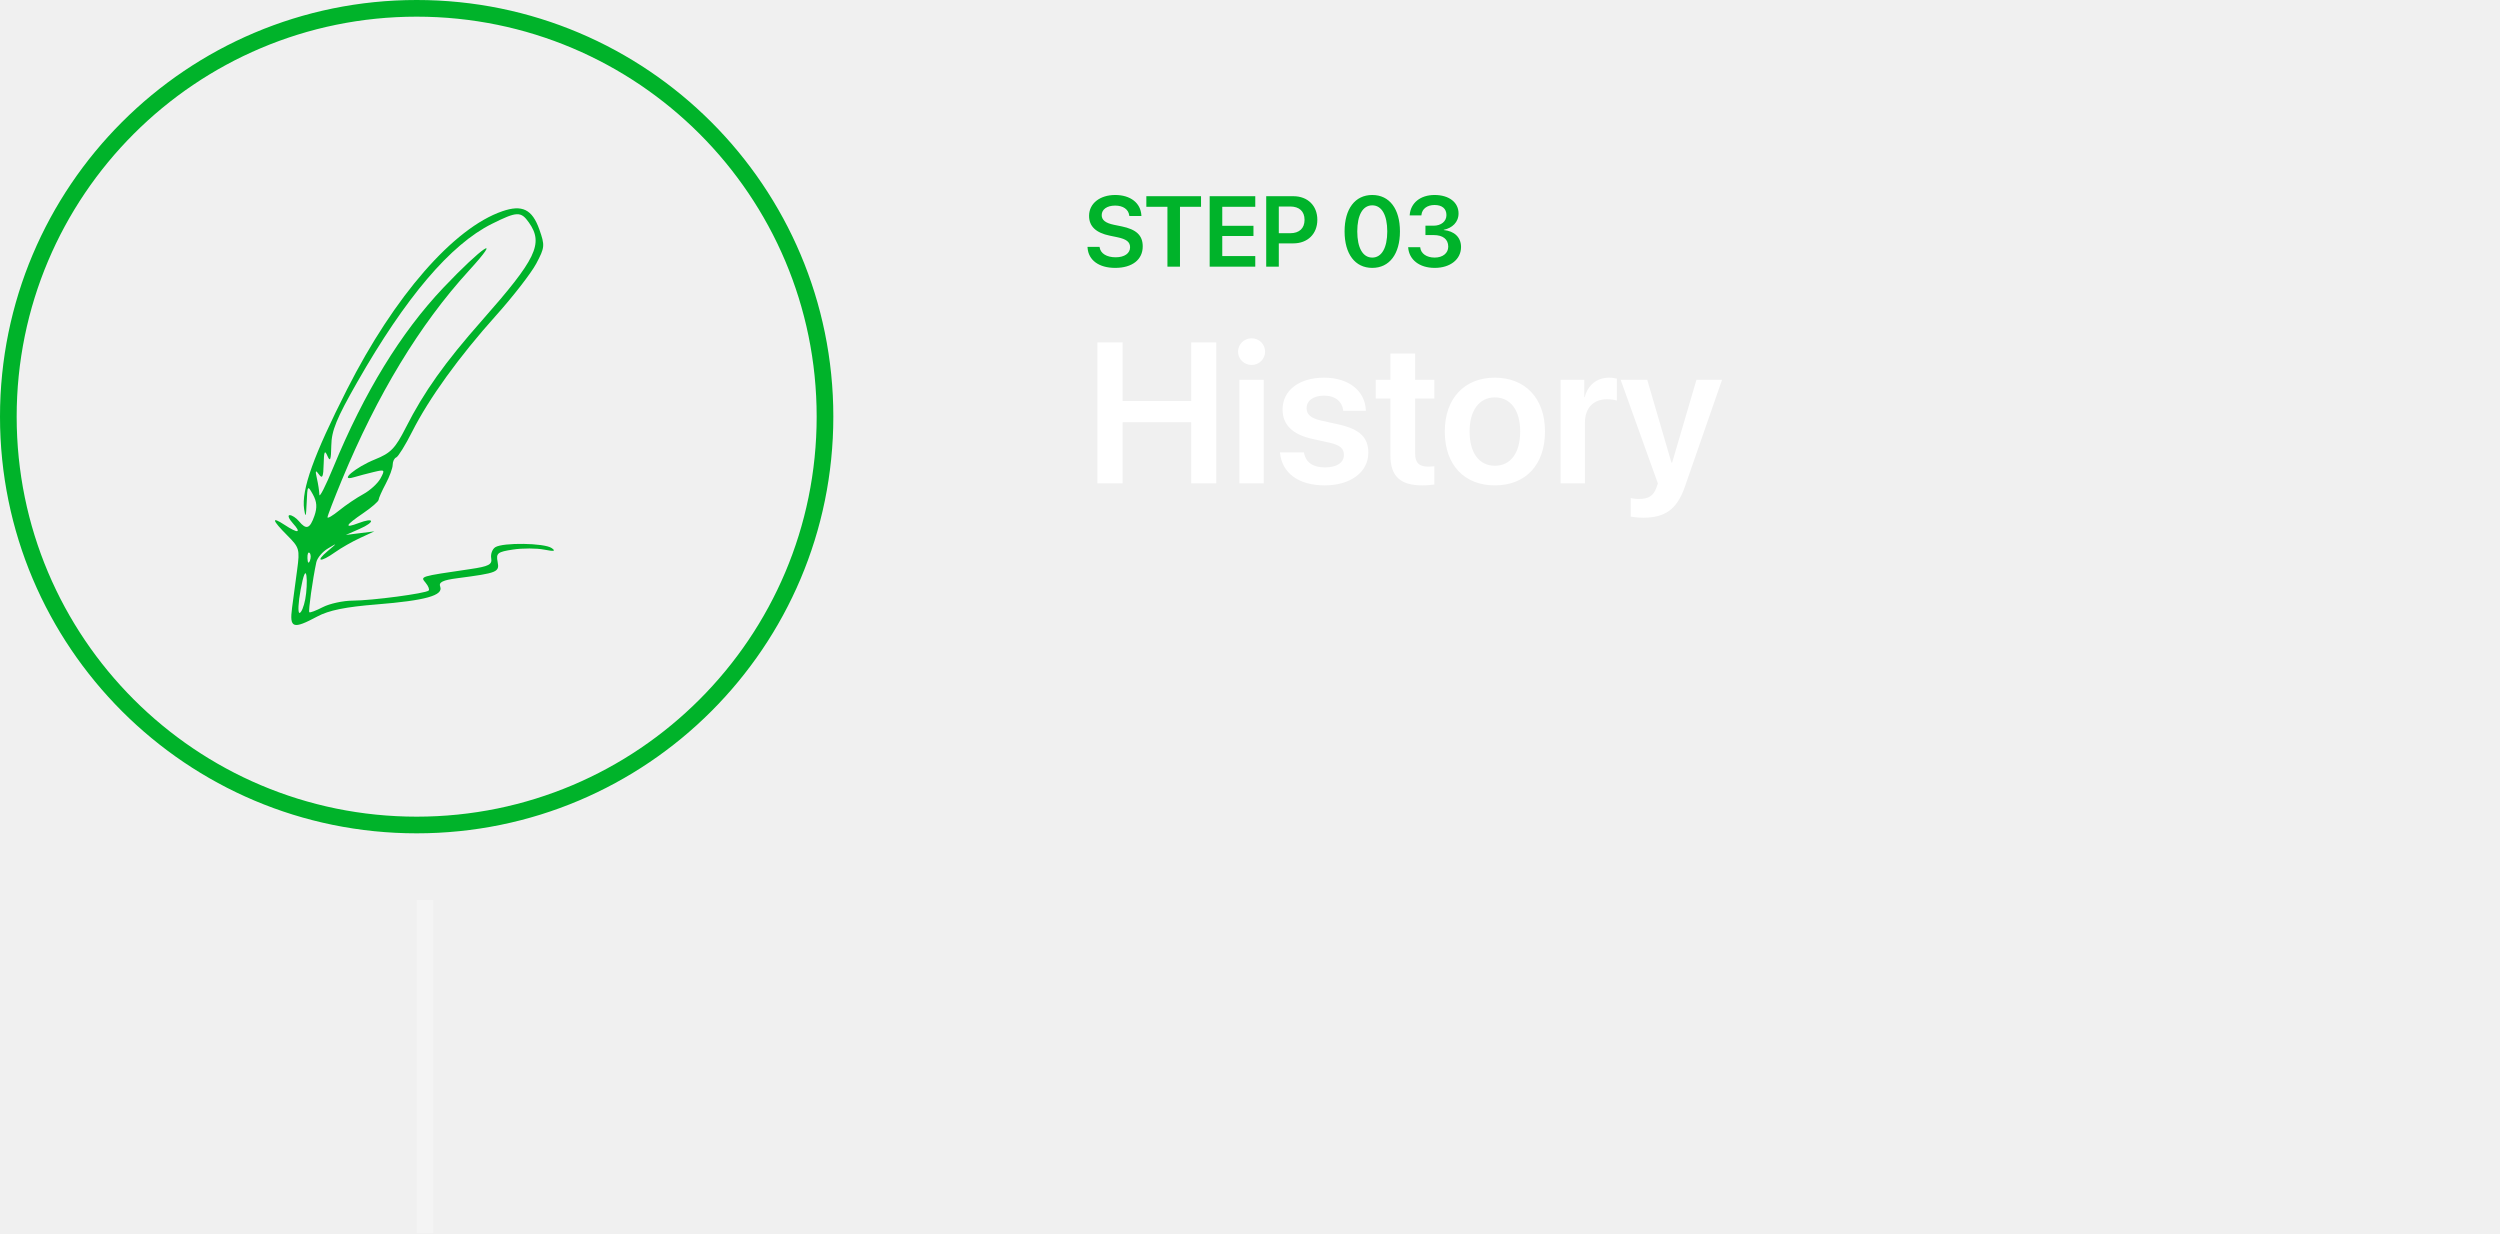
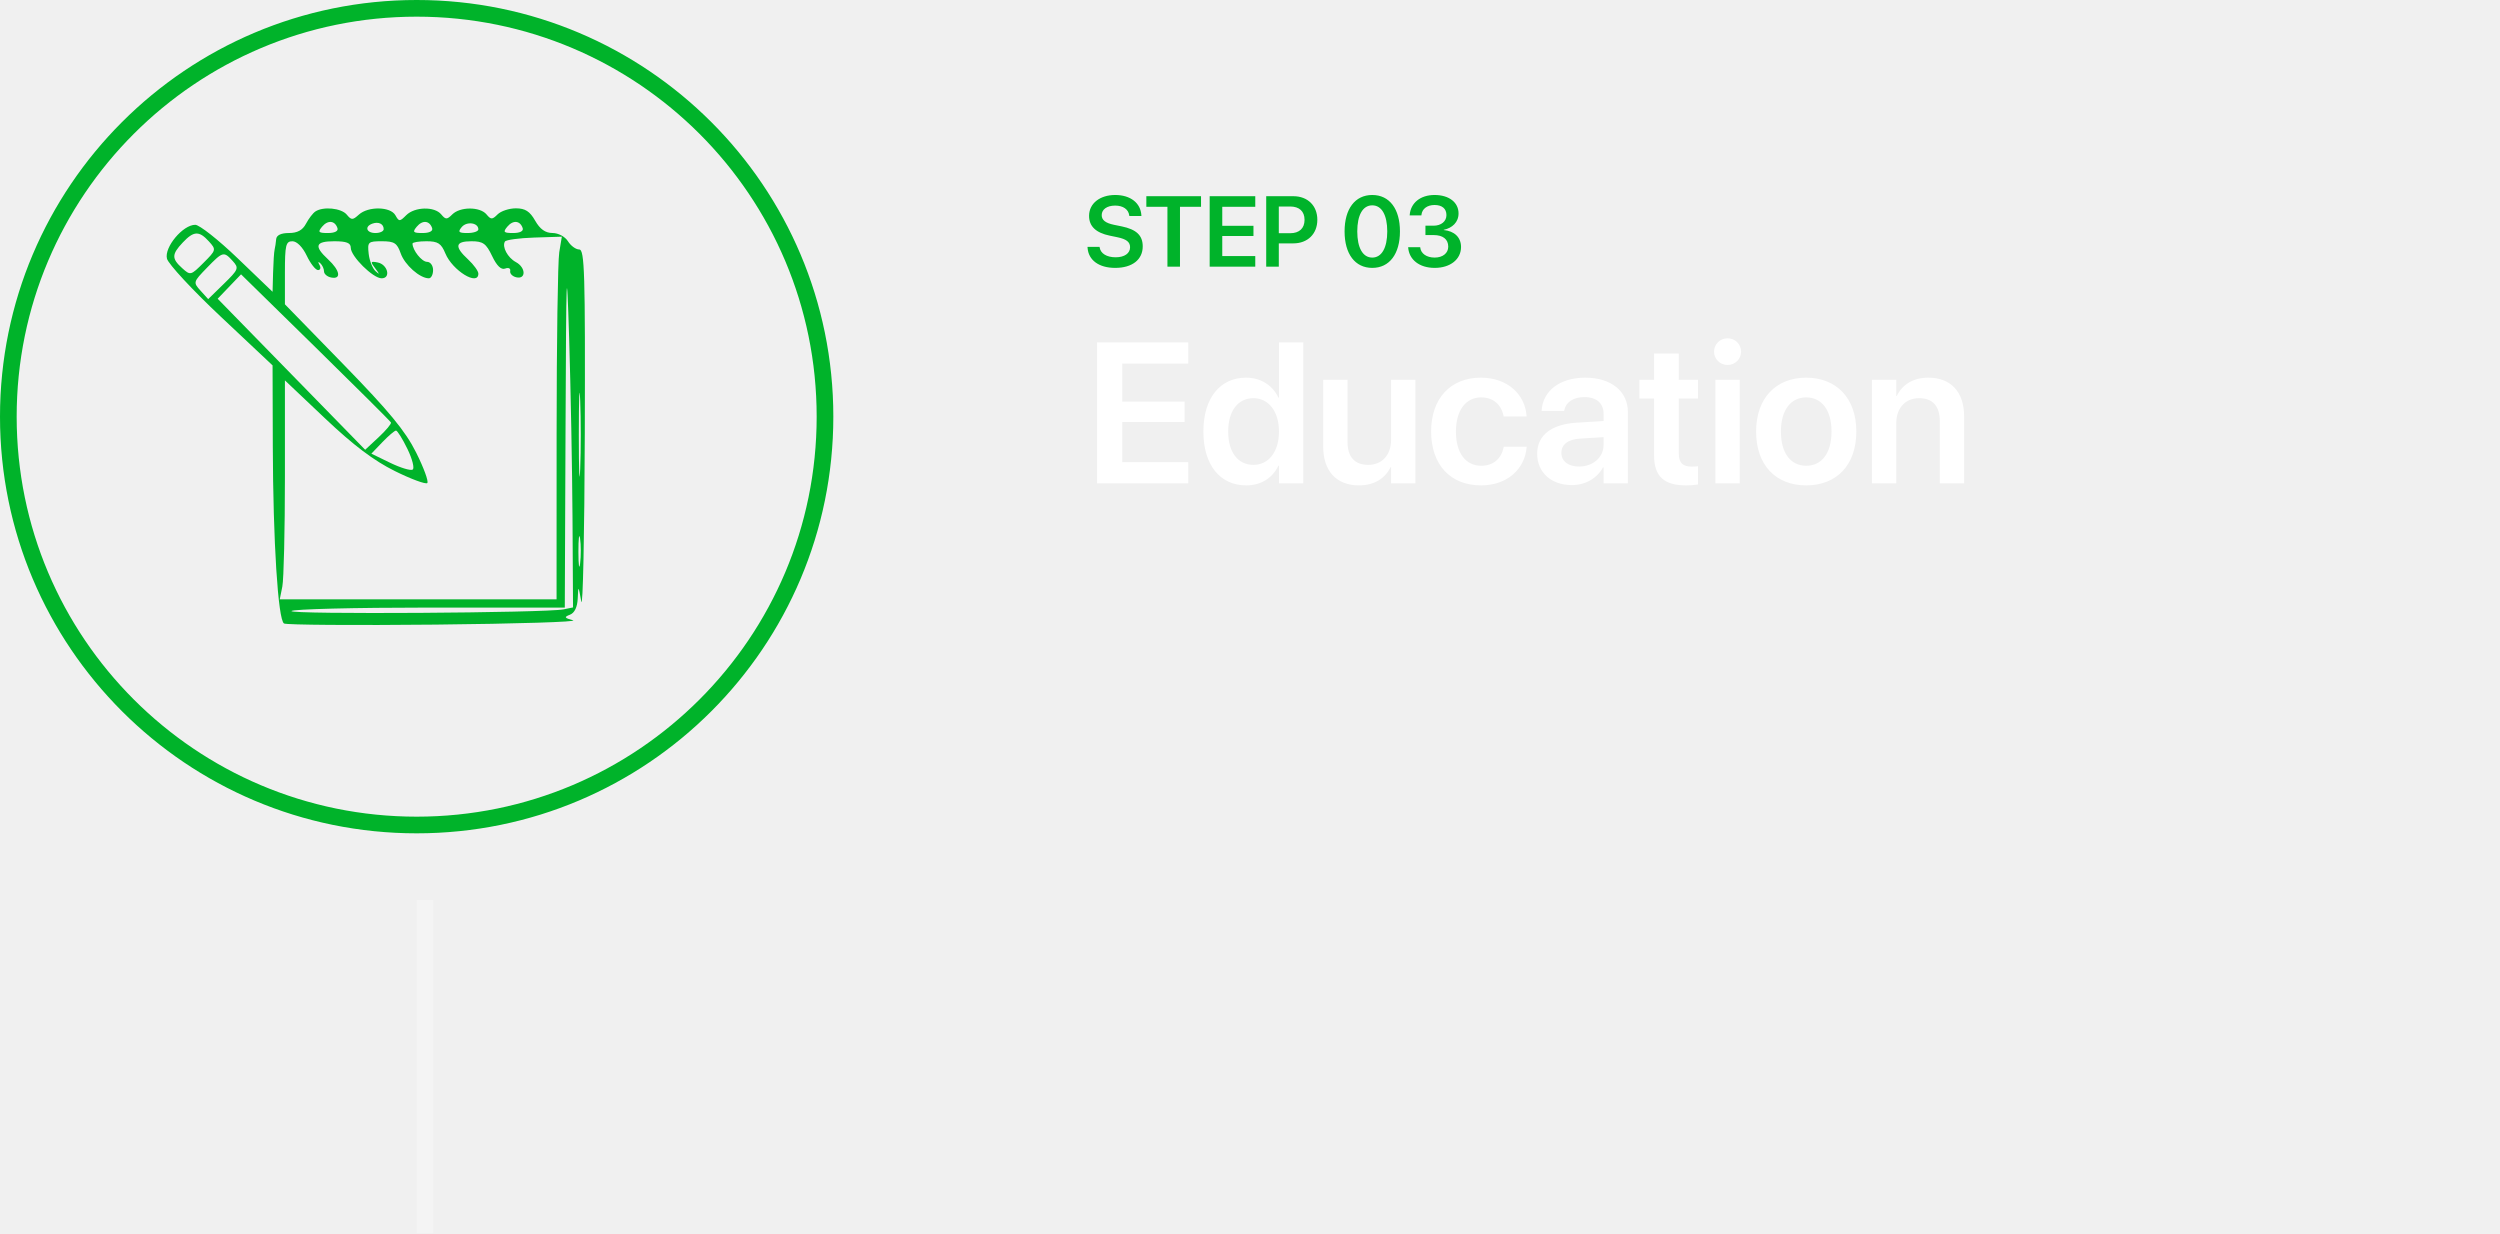
<svg xmlns="http://www.w3.org/2000/svg" width="300" height="148" viewBox="0 0 300 148" fill="none">
  <rect x="1" y="1" width="98" height="98" rx="49" stroke="#00B32A" stroke-width="2" />
  <path d="M133.822 32.147C135.885 32.147 137.127 31.145 137.127 29.568V29.562C137.127 28.244 136.359 27.529 134.602 27.166L133.688 26.979C132.668 26.768 132.205 26.416 132.205 25.818V25.812C132.205 25.139 132.82 24.676 133.811 24.67C134.76 24.67 135.41 25.109 135.51 25.848L135.521 25.918H136.969L136.963 25.818C136.875 24.371 135.668 23.398 133.822 23.398C132 23.398 130.693 24.406 130.688 25.895V25.9C130.688 27.16 131.508 27.934 133.172 28.279L134.08 28.467C135.17 28.695 135.609 29.035 135.609 29.668V29.674C135.609 30.4 134.941 30.875 133.875 30.875C132.814 30.875 132.07 30.424 131.959 29.697L131.947 29.627H130.5L130.506 29.715C130.605 31.232 131.883 32.147 133.822 32.147ZM140.092 32H141.598V24.816H144.123V23.545H137.561V24.816H140.092V32ZM145.16 32H150.633V30.729H146.672V28.32H150.416V27.096H146.672V24.816H150.633V23.545H145.16V32ZM151.945 32H153.457V29.205H155.203C156.914 29.205 158.08 28.068 158.08 26.381V26.369C158.08 24.676 156.914 23.545 155.203 23.545H151.945V32ZM154.828 24.781C155.912 24.781 156.545 25.361 156.545 26.375V26.387C156.545 27.4 155.912 27.986 154.828 27.986H153.457V24.781H154.828ZM164.672 32.147C166.74 32.147 167.994 30.465 167.994 27.775V27.764C167.994 25.074 166.74 23.398 164.672 23.398C162.598 23.398 161.35 25.074 161.35 27.764V27.775C161.35 30.465 162.598 32.147 164.672 32.147ZM164.672 30.91C163.529 30.91 162.873 29.727 162.873 27.775V27.764C162.873 25.812 163.529 24.641 164.672 24.641C165.809 24.641 166.471 25.812 166.471 27.764V27.775C166.471 29.727 165.809 30.91 164.672 30.91ZM172.166 32.147C174.035 32.147 175.324 31.115 175.324 29.645V29.633C175.324 28.461 174.498 27.723 173.25 27.605V27.576C174.264 27.365 175.025 26.668 175.025 25.619V25.607C175.025 24.295 173.895 23.398 172.148 23.398C170.443 23.398 169.289 24.348 169.166 25.777L169.16 25.848H170.566L170.572 25.789C170.648 25.062 171.258 24.6 172.148 24.6C173.057 24.6 173.572 25.045 173.572 25.807V25.818C173.572 26.557 172.951 27.084 172.02 27.084H171.053V28.209H172.055C173.133 28.209 173.789 28.701 173.789 29.592V29.604C173.789 30.371 173.139 30.91 172.16 30.91C171.17 30.91 170.514 30.412 170.432 29.727L170.426 29.662H168.979L168.984 29.732C169.102 31.15 170.309 32.147 172.166 32.147Z" fill="#00B32A" />
-   <path d="M131.691 58H134.715V50.664H142.941V58H145.953V41.09H142.941V48.121H134.715V41.09H131.691V58ZM150.195 43.797C151.109 43.797 151.812 43.07 151.812 42.203C151.812 41.312 151.109 40.598 150.195 40.598C149.281 40.598 148.566 41.312 148.566 42.203C148.566 43.07 149.281 43.797 150.195 43.797ZM148.73 58H151.648V45.578H148.73V58ZM158.984 58.246C162.031 58.246 164.199 56.676 164.199 54.332V54.32C164.199 52.516 163.203 51.508 160.637 50.934L158.562 50.477C157.273 50.184 156.793 49.715 156.793 49V48.988C156.793 48.074 157.602 47.477 158.891 47.477C160.25 47.477 161.047 48.203 161.176 49.199L161.188 49.293H163.906L163.895 49.164C163.789 47.02 161.984 45.32 158.891 45.32C155.891 45.32 153.91 46.855 153.91 49.129V49.141C153.91 50.98 155.105 52.141 157.484 52.668L159.547 53.125C160.836 53.418 161.27 53.84 161.27 54.59V54.602C161.27 55.516 160.414 56.09 158.996 56.09C157.52 56.09 156.711 55.457 156.488 54.391L156.465 54.285H153.594L153.605 54.391C153.863 56.699 155.727 58.246 158.984 58.246ZM170.68 58.246C171.266 58.246 171.781 58.188 172.121 58.141V55.949C171.922 55.961 171.699 55.996 171.418 55.996C170.352 55.996 169.812 55.609 169.812 54.391V47.828H172.121V45.578H169.812V42.426H166.848V45.578H165.09V47.828H166.848V54.637C166.848 57.191 168.078 58.246 170.68 58.246ZM179.387 58.246C183.031 58.246 185.398 55.82 185.398 51.789V51.766C185.398 47.758 182.996 45.32 179.375 45.32C175.766 45.32 173.375 47.781 173.375 51.766V51.789C173.375 55.809 175.73 58.246 179.387 58.246ZM179.398 55.891C177.535 55.891 176.352 54.402 176.352 51.789V51.766C176.352 49.188 177.559 47.688 179.375 47.688C181.227 47.688 182.422 49.176 182.422 51.766V51.789C182.422 54.391 181.238 55.891 179.398 55.891ZM187.273 58H190.191V50.723C190.191 48.977 191.188 47.91 192.84 47.91C193.332 47.91 193.777 47.98 194.023 48.074V45.438C193.801 45.379 193.461 45.32 193.098 45.32C191.633 45.32 190.543 46.199 190.168 47.652H190.109V45.578H187.273V58ZM197.188 62.125C199.777 62.125 201.23 61.152 202.18 58.422L206.645 45.578H203.574L200.656 55.516H200.574L197.668 45.578H194.48L198.945 58.012L198.77 58.516C198.395 59.559 197.773 59.875 196.66 59.875C196.25 59.875 195.91 59.816 195.688 59.77V61.996C196.039 62.055 196.625 62.125 197.188 62.125Z" fill="white" />
+   <path d="M131.645 58H142.59V55.457H134.668V50.641H142.156V48.191H134.668V43.633H142.59V41.09H131.645V58ZM149.539 58.246C151.332 58.246 152.703 57.355 153.406 55.891H153.477V58H156.395V41.09H153.477V47.711H153.406C152.703 46.223 151.285 45.32 149.527 45.32C146.41 45.32 144.406 47.77 144.406 51.777V51.789C144.406 55.785 146.398 58.246 149.539 58.246ZM150.418 55.785C148.543 55.785 147.383 54.262 147.383 51.789V51.777C147.383 49.305 148.555 47.781 150.418 47.781C152.211 47.781 153.477 49.352 153.477 51.777V51.789C153.477 54.227 152.223 55.785 150.418 55.785ZM163.074 58.246C164.949 58.246 166.227 57.379 166.871 56.055H166.93V58H169.848V45.578H166.93V52.773C166.93 54.578 165.863 55.785 164.188 55.785C162.523 55.785 161.703 54.789 161.703 53.031V45.578H158.785V53.605C158.785 56.488 160.344 58.246 163.074 58.246ZM177.734 58.246C180.875 58.246 182.973 56.277 183.195 53.688L183.207 53.605H180.453L180.43 53.711C180.16 55.012 179.223 55.891 177.746 55.891C175.906 55.891 174.711 54.391 174.711 51.801V51.789C174.711 49.246 175.895 47.688 177.734 47.688C179.281 47.688 180.172 48.66 180.418 49.867L180.441 49.973H183.195L183.184 49.879C183.008 47.395 180.969 45.32 177.699 45.32C174.078 45.32 171.734 47.805 171.734 51.766V51.777C171.734 55.762 174.043 58.246 177.734 58.246ZM188.621 58.211C190.262 58.211 191.645 57.391 192.359 56.09H192.43V58H195.348V49.457C195.348 46.961 193.344 45.32 190.238 45.32C187.086 45.32 185.176 46.973 185 49.176L184.988 49.316H187.695L187.719 49.211C187.906 48.297 188.75 47.652 190.133 47.652C191.609 47.652 192.43 48.414 192.43 49.668V50.523L189.184 50.723C186.172 50.91 184.461 52.234 184.461 54.438V54.461C184.461 56.676 186.137 58.211 188.621 58.211ZM187.367 54.344V54.332C187.367 53.348 188.152 52.727 189.594 52.633L192.43 52.457V53.395C192.43 54.871 191.164 55.984 189.488 55.984C188.211 55.984 187.367 55.363 187.367 54.344ZM202.32 58.246C202.906 58.246 203.422 58.188 203.762 58.141V55.949C203.562 55.961 203.34 55.996 203.059 55.996C201.992 55.996 201.453 55.609 201.453 54.391V47.828H203.762V45.578H201.453V42.426H198.488V45.578H196.73V47.828H198.488V54.637C198.488 57.191 199.719 58.246 202.32 58.246ZM207.312 43.797C208.227 43.797 208.93 43.07 208.93 42.203C208.93 41.312 208.227 40.598 207.312 40.598C206.398 40.598 205.684 41.312 205.684 42.203C205.684 43.07 206.398 43.797 207.312 43.797ZM205.848 58H208.766V45.578H205.848V58ZM216.746 58.246C220.391 58.246 222.758 55.82 222.758 51.789V51.766C222.758 47.758 220.355 45.32 216.734 45.32C213.125 45.32 210.734 47.781 210.734 51.766V51.789C210.734 55.809 213.09 58.246 216.746 58.246ZM216.758 55.891C214.895 55.891 213.711 54.402 213.711 51.789V51.766C213.711 49.188 214.918 47.688 216.734 47.688C218.586 47.688 219.781 49.176 219.781 51.766V51.789C219.781 54.391 218.598 55.891 216.758 55.891ZM224.633 58H227.551V50.793C227.551 49 228.617 47.781 230.293 47.781C231.957 47.781 232.777 48.777 232.777 50.547V58H235.695V49.961C235.695 47.078 234.137 45.32 231.406 45.32C229.52 45.32 228.254 46.188 227.609 47.523H227.551V45.578H224.633V58Z" fill="white" />
+   <path fill-rule="evenodd" clip-rule="evenodd" d="M37.844 25.378C37.546 25.577 37.037 26.241 36.716 26.852C36.309 27.623 35.682 27.963 34.666 27.963C33.721 27.963 33.18 28.226 33.14 28.704C33.106 29.112 33.022 29.668 32.955 29.939C32.887 30.211 32.804 31.464 32.77 32.724L32.708 35.014L28.521 30.995C26.218 28.784 23.927 26.976 23.428 26.976C21.944 26.976 19.692 29.672 20.035 31.038C20.195 31.679 23.113 34.822 26.518 38.024L32.708 43.846L32.736 53.562C32.77 64.974 33.364 74.375 34.08 74.818C34.359 74.991 42.555 75.051 52.293 74.953C62.031 74.854 69.442 74.622 68.763 74.436C67.72 74.151 67.662 74.047 68.393 73.766C68.949 73.553 69.282 72.856 69.327 71.813C69.395 70.236 69.407 70.246 69.751 72.168C69.946 73.255 70.136 64.198 70.175 52.042C70.236 32.748 70.151 29.939 69.508 29.939C69.103 29.939 68.494 29.495 68.155 28.951C67.805 28.392 67.001 27.962 66.298 27.96C65.44 27.958 64.8 27.502 64.218 26.479C63.579 25.356 63.022 25 61.907 25C61.099 25 60.11 25.327 59.71 25.727C59.07 26.367 58.911 26.367 58.38 25.727C57.602 24.79 55.214 24.79 54.277 25.727C53.637 26.367 53.478 26.367 52.947 25.727C52.134 24.748 49.765 24.806 48.741 25.83C47.964 26.608 47.882 26.608 47.447 25.83C46.859 24.78 44.193 24.733 43.066 25.753C42.32 26.428 42.169 26.428 41.608 25.753C40.957 24.968 38.783 24.751 37.844 25.378ZM40.497 27.377C40.616 27.733 40.168 27.963 39.356 27.963C38.211 27.963 38.11 27.855 38.648 27.206C39.336 26.378 40.191 26.456 40.497 27.377ZM46.043 27.499C46.043 27.755 45.599 27.963 45.056 27.963C43.966 27.963 43.711 27.186 44.685 26.836C45.432 26.569 46.043 26.866 46.043 27.499ZM51.857 27.377C51.976 27.733 51.528 27.963 50.716 27.963C49.571 27.963 49.47 27.855 50.008 27.206C50.696 26.378 51.55 26.456 51.857 27.377ZM57.403 27.522C57.403 27.765 56.821 27.963 56.108 27.963C55.036 27.963 54.915 27.84 55.403 27.252C56.004 26.529 57.403 26.718 57.403 27.522ZM62.723 27.377C62.842 27.733 62.394 27.963 61.582 27.963C60.437 27.963 60.336 27.855 60.874 27.206C61.562 26.378 62.416 26.456 62.723 27.377ZM25.07 28.971C25.963 29.958 25.95 30.01 24.425 31.535C22.901 33.06 22.848 33.072 21.861 32.179C20.585 31.025 20.596 30.524 21.928 29.106C23.248 27.701 23.895 27.673 25.07 28.971ZM67.109 30.281C66.938 31.316 66.796 41.108 66.793 52.042L66.788 71.921H33.572L33.881 70.378C34.051 69.529 34.19 63.617 34.19 57.241V45.647L39.005 50.206C42.418 53.436 44.859 55.278 47.384 56.528C49.344 57.498 51.095 58.144 51.276 57.964C51.456 57.783 50.852 56.135 49.935 54.302C48.638 51.711 46.697 49.358 41.228 43.742L34.19 36.517V32.734C34.19 29.409 34.298 28.951 35.086 28.951C35.624 28.951 36.312 29.642 36.807 30.68C37.26 31.631 37.87 32.409 38.162 32.409C38.454 32.409 38.533 32.131 38.338 31.791C38.131 31.433 38.171 31.346 38.432 31.585C38.679 31.812 38.882 32.254 38.882 32.567C38.882 32.88 39.271 33.211 39.746 33.303C40.993 33.543 40.808 32.459 39.376 31.13C37.64 29.522 37.834 28.951 40.116 28.951C41.586 28.951 42.092 29.151 42.092 29.73C42.092 30.758 44.757 33.397 45.794 33.397C46.945 33.397 46.522 31.726 45.312 31.493C44.443 31.326 44.416 31.399 45.048 32.228C45.575 32.921 45.582 33.001 45.077 32.552C44.707 32.224 44.331 31.28 44.241 30.453C44.085 29.031 44.169 28.951 45.826 28.951C47.318 28.951 47.651 29.165 48.082 30.4C48.565 31.787 50.379 33.397 51.459 33.397C51.74 33.397 51.97 32.952 51.97 32.409C51.97 31.865 51.645 31.421 51.247 31.421C50.614 31.421 49.501 30.024 49.501 29.231C49.501 29.077 50.252 28.951 51.17 28.951C52.552 28.951 52.942 29.201 53.442 30.409C54.298 32.474 57.403 34.377 57.403 32.836C57.403 32.527 56.848 31.76 56.169 31.13C54.499 29.584 54.616 28.951 56.571 28.951C57.964 28.951 58.334 29.216 59.055 30.727C59.619 31.91 60.142 32.411 60.622 32.227C61.021 32.074 61.29 32.205 61.225 32.521C61.16 32.834 61.497 33.176 61.972 33.28C63.149 33.537 63.097 32.089 61.907 31.452C60.917 30.922 60.213 29.6 60.593 28.985C60.719 28.781 62.306 28.566 64.121 28.507L67.42 28.401L67.109 30.281ZM68.701 62.157L68.763 72.891L67.652 73.121C65.574 73.553 34.718 73.748 34.977 73.327C35.12 73.097 42.557 72.909 51.505 72.909H67.775L67.865 51.301C67.946 32.005 67.992 30.855 68.296 40.558C68.484 46.535 68.666 56.254 68.701 62.157ZM27.932 31.328C28.692 32.168 28.626 32.336 26.862 34.058L24.983 35.893L24.067 34.881C23.167 33.887 23.181 33.837 24.816 32.151C26.742 30.163 26.852 30.135 27.932 31.328ZM46.915 50.698C46.986 50.848 46.319 51.646 45.433 52.471L43.821 53.972L34.97 44.91L26.119 35.849L28.925 32.92L37.854 41.672C42.766 46.487 46.843 50.548 46.915 50.698ZM69.625 56.24C69.533 58.481 69.458 56.647 69.458 52.165C69.458 47.683 69.533 45.849 69.625 48.09C69.716 50.331 69.716 53.999 69.625 56.24ZM48.893 53.874C49.481 55.086 49.763 56.202 49.517 56.353C49.272 56.505 48.057 56.136 46.818 55.534L44.564 54.439L45.89 53.055C46.619 52.294 47.352 51.671 47.519 51.671C47.686 51.671 48.304 52.662 48.893 53.874ZM69.615 67.591C69.505 68.478 69.413 67.871 69.41 66.242C69.407 64.612 69.497 63.885 69.61 64.627C69.723 65.37 69.725 66.703 69.615 67.591Z" fill="#00B32A" />
  <line x1="51" y1="108" x2="51" y2="148" stroke="white" stroke-opacity="0.3" stroke-width="2" />
-   <path fill-rule="evenodd" clip-rule="evenodd" d="M60.282 25.348C54.438 27.356 47.331 35.51 41.646 46.726C37.62 54.67 36.151 58.769 36.495 61.098C36.658 62.207 36.73 62.03 36.8 60.349C36.886 58.226 36.913 58.191 37.549 59.339C38.029 60.206 38.078 60.904 37.729 61.907C37.186 63.462 36.757 63.611 35.877 62.55C35.542 62.147 35.041 61.816 34.764 61.816C34.486 61.816 34.657 62.257 35.144 62.794C36.213 63.976 35.787 64.057 34.149 62.983C32.505 61.906 32.635 62.411 34.475 64.251C35.922 65.699 35.988 65.923 35.665 68.323C35.477 69.72 35.199 71.798 35.047 72.941C34.723 75.393 35.159 75.543 38.069 73.983C39.465 73.235 41.448 72.831 45.21 72.529C51.077 72.057 53.229 71.453 52.823 70.394C52.621 69.869 53.131 69.617 54.851 69.391C59.728 68.75 59.952 68.658 59.712 67.41C59.515 66.378 59.712 66.223 61.576 65.944C62.722 65.772 64.396 65.776 65.294 65.954C66.504 66.193 66.738 66.144 66.195 65.766C65.319 65.155 60.355 65.082 59.434 65.666C59.077 65.892 58.857 66.487 58.945 66.988C59.078 67.748 58.662 67.963 56.415 68.293C50.31 69.19 50.429 69.154 51.07 69.926C51.397 70.32 51.565 70.742 51.443 70.864C51.097 71.21 44.669 72.065 42.332 72.076C41.176 72.081 39.56 72.432 38.741 72.855C37.923 73.278 37.192 73.553 37.116 73.466C36.985 73.316 37.52 69.508 37.958 67.472C38.07 66.951 38.693 66.209 39.342 65.822C40.517 65.123 40.517 65.124 39.3 66.147C37.772 67.431 38.45 67.519 40.211 66.266C40.929 65.754 42.284 64.982 43.221 64.55L44.924 63.764L43.212 63.978L41.501 64.193L43.147 63.469C45.052 62.631 44.958 62.038 43.036 62.769C41.24 63.452 41.425 63.047 43.579 61.584C44.588 60.898 45.422 60.175 45.433 59.977C45.444 59.778 45.829 58.912 46.289 58.051C46.748 57.19 47.124 56.163 47.124 55.769C47.124 55.375 47.317 54.979 47.552 54.889C47.787 54.799 48.648 53.406 49.464 51.792C51.488 47.789 55.074 42.823 59.526 37.856C61.575 35.569 63.744 32.771 64.347 31.637C65.379 29.694 65.401 29.457 64.719 27.53C63.865 25.119 62.665 24.528 60.282 25.348ZM63.478 26.718C65.242 29.236 64.37 31.053 57.849 38.441C53.356 43.533 50.881 47.014 48.702 51.303C47.423 53.821 46.899 54.363 44.998 55.129C42.656 56.072 40.58 57.835 42.483 57.265C43.019 57.105 44.086 56.823 44.854 56.639C46.179 56.322 46.221 56.361 45.667 57.397C45.346 57.996 44.415 58.852 43.597 59.296C42.78 59.741 41.479 60.62 40.706 61.249C39.932 61.878 39.3 62.25 39.3 62.077C39.3 61.903 40.075 59.89 41.021 57.604C45.269 47.343 50.366 38.941 56.257 32.491C60.478 27.869 57.87 29.607 53.209 34.522C48.106 39.902 43.702 47.089 39.999 56.077C39.087 58.292 38.333 59.775 38.325 59.372C38.316 58.968 38.183 58.088 38.029 57.416C37.809 56.457 37.862 56.352 38.272 56.927C38.682 57.5 38.805 57.232 38.838 55.704C38.871 54.16 38.969 53.954 39.3 54.726C39.62 55.47 39.729 55.171 39.755 53.477C39.783 51.676 40.378 50.218 42.867 45.857C48.681 35.668 54.069 29.332 59.021 26.865C62.051 25.354 62.513 25.339 63.478 26.718ZM37.189 67.287C37.033 67.677 36.917 67.561 36.894 66.992C36.873 66.476 36.988 66.188 37.151 66.35C37.313 66.512 37.331 66.934 37.189 67.287ZM36.631 71.905C36.461 72.811 36.149 73.552 35.938 73.552C35.728 73.552 35.791 72.287 36.08 70.741C36.41 68.973 36.667 68.361 36.773 69.093C36.864 69.734 36.801 70.999 36.631 71.905Z" fill="#00B32A" />
</svg>
